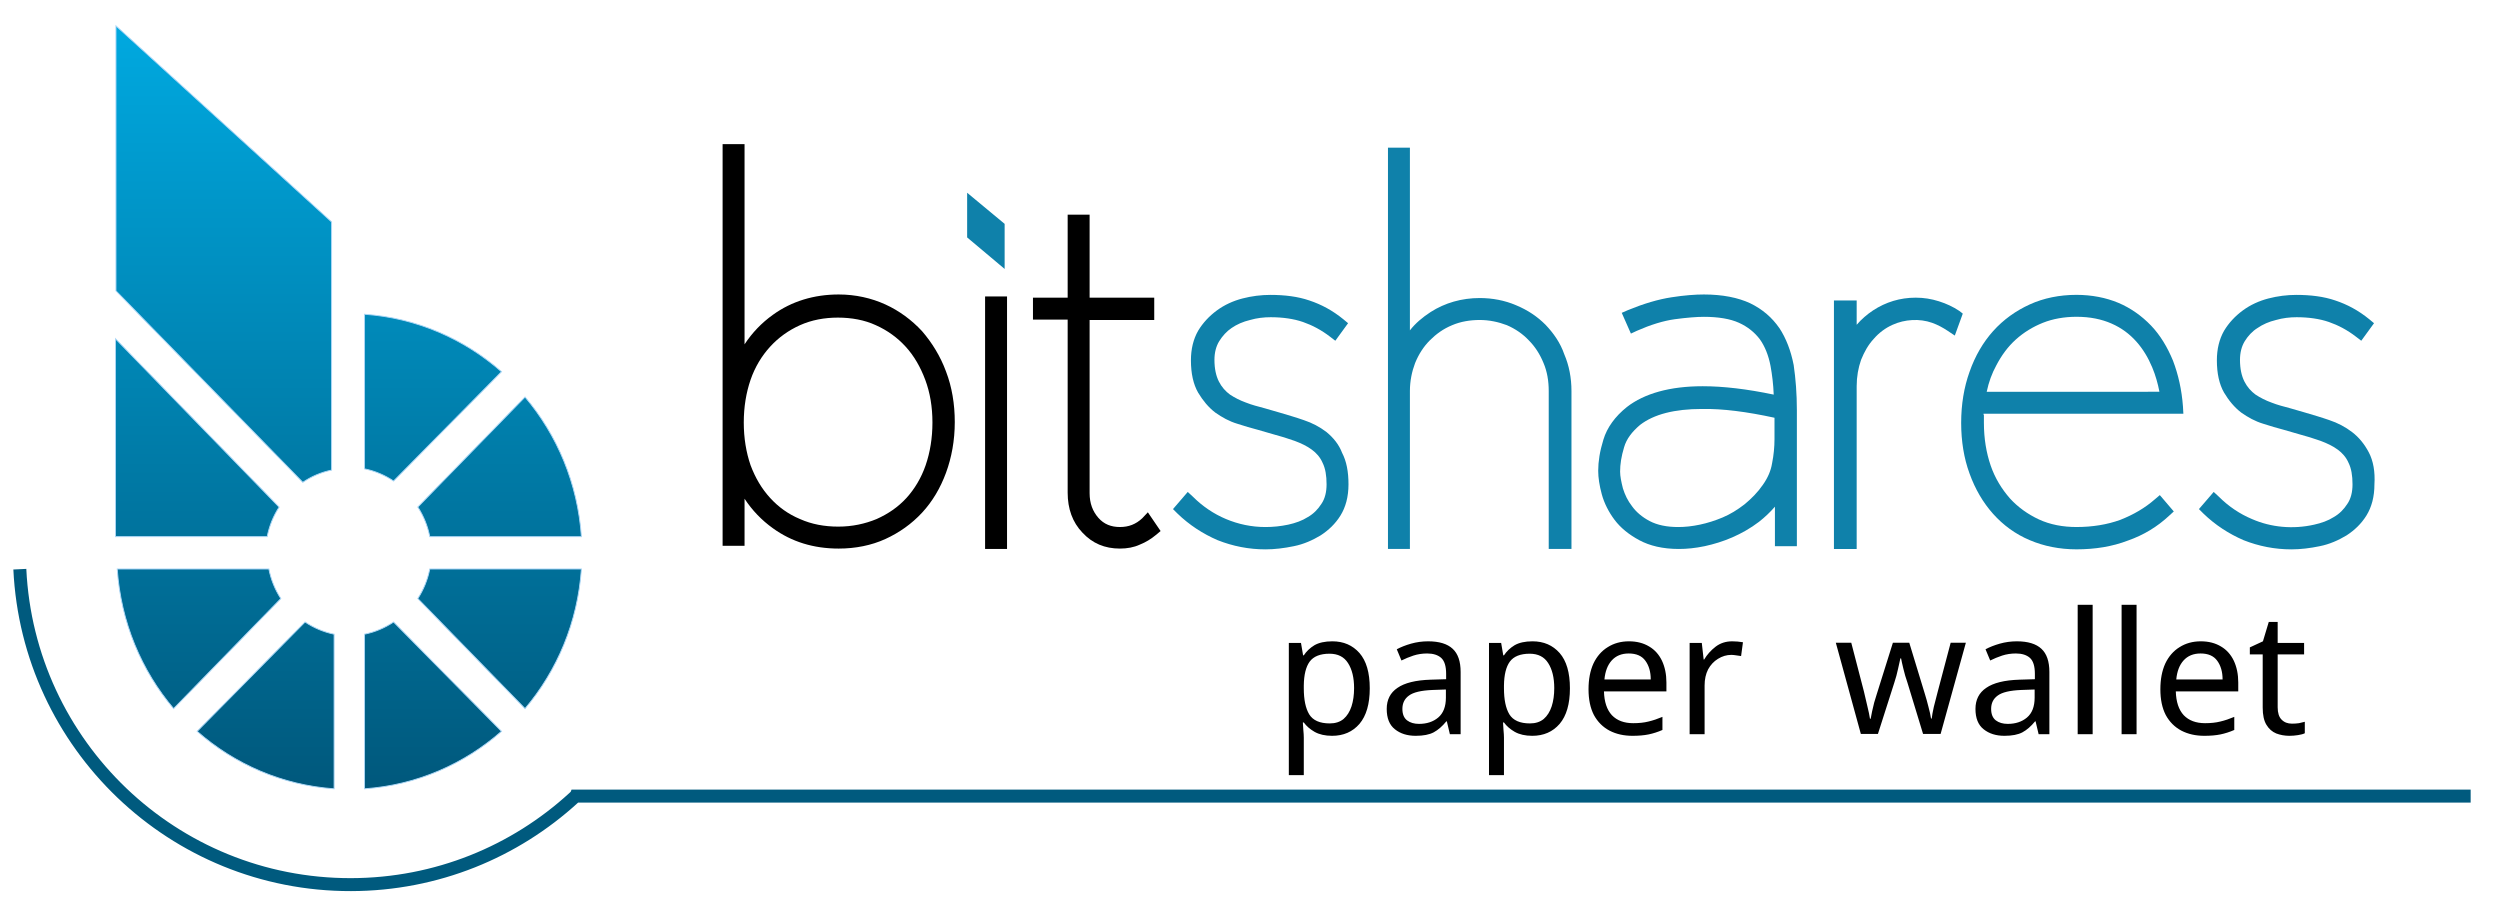
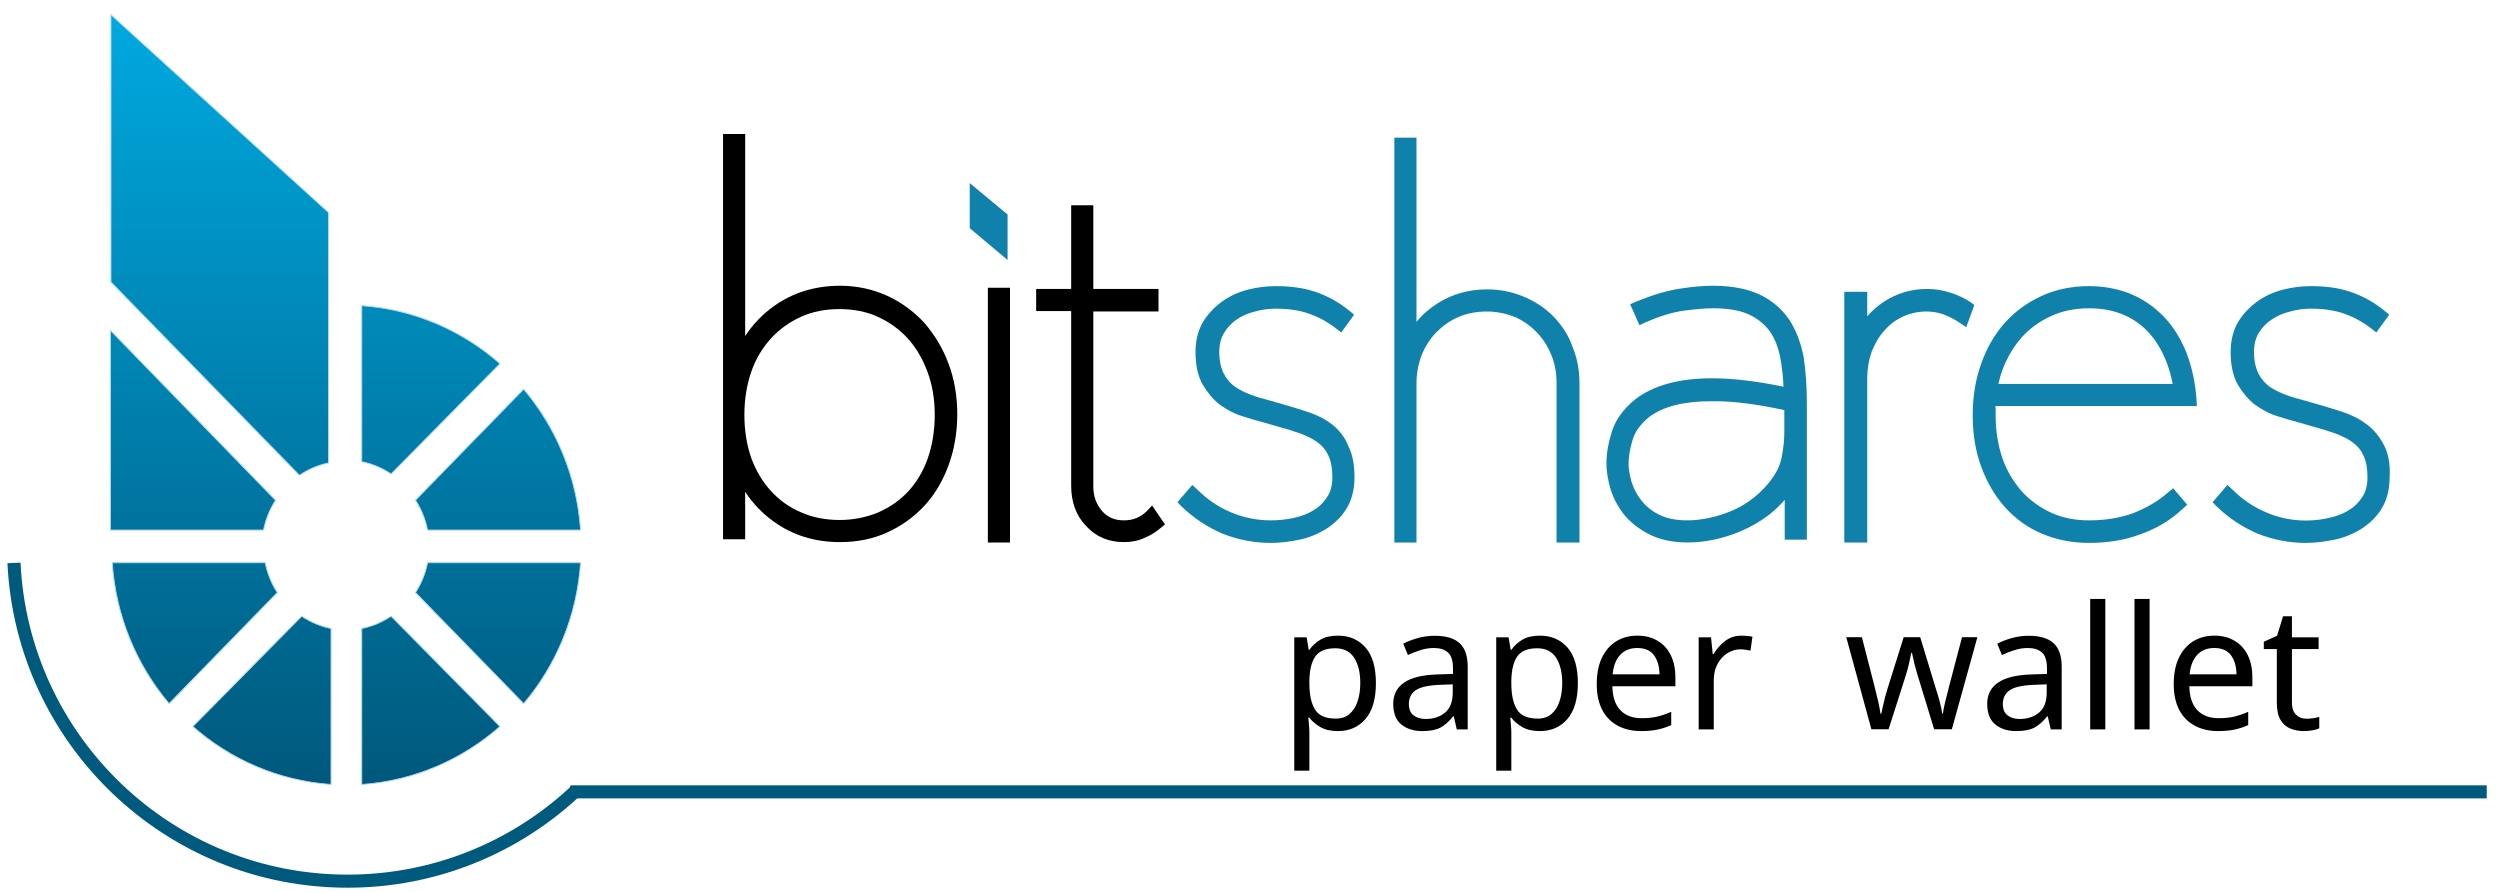
- <svg xmlns="http://www.w3.org/2000/svg" xmlns:xlink="http://www.w3.org/1999/xlink" width="167mm" height="60mm" viewBox="0 0 167 60" version="1.1" id="svg8">
+ <svg xmlns="http://www.w3.org/2000/svg" xmlns:xlink="http://www.w3.org/1999/xlink" width="300mm" height="107mm" viewBox="0 0 300 107" version="1.1" id="svg8">
  <defs id="defs2">
    <linearGradient gradientUnits="userSpaceOnUse" gradientTransform="matrix(0.04864707,0,0,0.07965578,-18.20824,239.5452)" x1="699.645" y1="83.421" x2="699.645" y2="720.018" id="linearGradient-1">
      <stop stop-color="#00A9E0" offset="0%" id="stop4595" />
      <stop stop-color="#00587C" offset="100%" id="stop4597" />
    </linearGradient>
-     <linearGradient gradientUnits="userSpaceOnUse" gradientTransform="matrix(0.04899176,0,0,0.08022018,-10.99872,231.9645)" x1="699.645" y1="83.421" x2="699.645" y2="720.018" id="linearGradient-1-7" xlink:href="#linearGradient-1">
+     <linearGradient gradientUnits="userSpaceOnUse" gradientTransform="matrix(0.08879698,0,0,0.1453981,-20.66089,179.5097)" x1="699.645" y1="83.421" x2="699.645" y2="720.018" id="linearGradient-1-7" xlink:href="#linearGradient-1">
      <stop stop-color="#00A9E0" offset="0%" id="stop4595-5" />
      <stop stop-color="#00587C" offset="100%" id="stop4597-3" />
    </linearGradient>
  </defs>
-   <g id="layer1" transform="translate(0,-237)">
-     <g style="fill:none;fill-rule:evenodd;stroke:none;stroke-width:1" id="g4916" transform="matrix(0.06269073,0,0,0.06269073,20.14761,53.38044)" />
-     <text xml:space="preserve" style="font-style:normal;font-weight:normal;font-size:10.658px;line-height:1.25;font-family:sans-serif;letter-spacing:0px;word-spacing:0px;fill:#000000;fill-opacity:1;stroke:none;stroke-width:0.266" x="121.369" y="64.737" id="text1070">
-       <tspan id="tspan1068" x="121.369" y="74.167" style="stroke-width:0.266" />
+   <g id="layer1" transform="translate(0,-190)">
+     <g style="fill:none;fill-rule:evenodd;stroke:none;stroke-width:1" id="g4916" transform="matrix(0.1136262,0,0,0.1136262,35.79146,-144.1718)" />
+     <text xml:space="preserve" style="font-style:normal;font-weight:normal;font-size:19.318px;line-height:1.25;font-family:sans-serif;letter-spacing:0px;word-spacing:0px;fill:#000000;fill-opacity:1;stroke:none;stroke-width:0.483" x="219.254" y="-123.588" id="text1070">
+       <tspan id="tspan1068" x="219.254" y="-106.496" style="stroke-width:0.483" />
    </text>
-     <path id="Fill-1" d="m 7.831,275.007 c 0.242,3.558 1.62,6.794 3.766,9.329 l 7.163,-7.351 c -0.381,-0.591 -0.658,-1.26 -0.8,-1.978 z m 12.547,3.542 -7.21,7.304 c 2.486,2.188 5.661,3.593 9.15,3.839 v -10.328 c -0.705,-0.145 -1.36,-0.427 -1.94,-0.815 z m 5.913,0 c -0.58,0.389 -1.235,0.67 -1.94,0.815 v 10.328 c 3.489,-0.246 6.664,-1.652 9.15,-3.839 z m 2.418,-3.542 c -0.142,0.719 -0.418,1.387 -0.8,1.978 l 7.163,7.351 c 2.146,-2.535 3.523,-5.771 3.766,-9.329 z m 0,-2.159 h 10.129 c -0.242,-3.558 -1.62,-6.794 -3.766,-9.329 l -7.163,7.351 c 0.381,0.591 0.658,1.259 0.8,1.978 z m -2.418,-3.714 7.21,-7.304 c -2.486,-2.187 -5.661,-3.593 -9.15,-3.839 v 10.327 c 0.705,0.145 1.36,0.427 1.94,0.816 z M 7.746,256.429 20.227,269.219 c 0.574,-0.389 1.223,-0.671 1.922,-0.816 V 251.824 L 7.746,238.727 Z m 10.899,14.445 c -0.38,0.589 -0.655,1.256 -0.797,1.973 H 7.715 V 259.631 Z" style="font-style:normal;font-weight:normal;font-size:medium;line-height:1.25;font-family:sans-serif;letter-spacing:0px;word-spacing:0px;fill:url(#linearGradient-1-7);fill-opacity:1;fill-rule:evenodd;stroke:#acd7f7;stroke-width:0.063;stroke-miterlimit:4;stroke-dasharray:none" />
-     <g style="font-style:normal;font-weight:normal;font-size:medium;line-height:1.25;font-family:sans-serif;letter-spacing:0px;word-spacing:0px;fill:none;fill-opacity:1;fill-rule:evenodd;stroke:none;stroke-width:1" transform="matrix(0.06269073,0,0,0.06269073,30.93558,17.9078)" id="g4936" />
-     <line style="font-style:normal;font-weight:normal;font-size:medium;line-height:1.25;font-family:sans-serif;letter-spacing:0px;word-spacing:0px;fill:#009fe3;fill-opacity:1;stroke:none;stroke-width:0.324" x1="66.79" y1="254.698" x2="66.79" y2="254.698" id="line5192" />
-     <polygon style="font-style:normal;font-weight:normal;font-size:medium;line-height:1.25;font-family:sans-serif;letter-spacing:0px;word-spacing:0px;fill:#0079a5;fill-opacity:0.941;stroke:none;stroke-width:0.322" points="361.2,273.5 361.2,284.8 351.8,276.9 351.8,265.7 " id="polygon5194" transform="matrix(0.266458,0,0,0.266458,-29.13485,179.0777)" />
-     <path style="font-style:normal;font-weight:normal;font-size:medium;line-height:1.25;font-family:sans-serif;letter-spacing:0px;word-spacing:0px;fill:#000000;fill-opacity:1;stroke:none;stroke-width:0.324;stroke-opacity:1" d="m 61.594,259.122 c -0.693,-0.746 -1.519,-1.359 -2.451,-1.785 -0.933,-0.426 -1.998,-0.666 -3.118,-0.666 -1.652,0 -3.144,0.453 -4.397,1.359 -0.746,0.533 -1.386,1.199 -1.892,1.972 v -13.376 h -1.466 v 26.832 h 1.466 v -3.144 c 0.506,0.773 1.146,1.439 1.892,1.972 1.252,0.906 2.718,1.359 4.397,1.359 1.119,0 2.185,-0.213 3.118,-0.639 0.933,-0.426 1.759,-1.013 2.451,-1.759 0.693,-0.746 1.226,-1.652 1.599,-2.665 0.373,-1.013 0.586,-2.158 0.586,-3.384 0,-1.199 -0.187,-2.345 -0.586,-3.384 -0.373,-1.013 -0.933,-1.919 -1.599,-2.691 z m 0.693,6.102 c 0,1.039 -0.16,1.998 -0.453,2.851 -0.293,0.853 -0.746,1.599 -1.279,2.185 -0.56,0.613 -1.226,1.066 -1.998,1.412 -0.773,0.32 -1.625,0.506 -2.558,0.506 -0.933,0 -1.785,-0.16 -2.558,-0.506 -0.773,-0.32 -1.439,-0.799 -1.998,-1.412 -0.56,-0.613 -0.986,-1.332 -1.306,-2.185 -0.293,-0.853 -0.453,-1.812 -0.453,-2.851 0,-1.039 0.16,-1.998 0.453,-2.851 0.293,-0.853 0.746,-1.599 1.306,-2.212 0.56,-0.613 1.226,-1.092 1.998,-1.439 0.773,-0.346 1.625,-0.506 2.531,-0.506 0.906,0 1.785,0.16 2.531,0.506 0.773,0.346 1.439,0.826 1.998,1.439 0.56,0.613 0.986,1.359 1.306,2.212 0.32,0.853 0.48,1.812 0.48,2.851 z" id="path5196" />
-     <rect style="font-style:normal;font-weight:normal;font-size:medium;line-height:1.25;font-family:sans-serif;letter-spacing:0px;word-spacing:0px;fill:#000000;fill-opacity:1;stroke:none;stroke-width:0.324;stroke-opacity:1" x="65.804" y="256.803" width="1.466" height="16.867" id="rect5198" />
-     <path style="font-style:normal;font-weight:normal;font-size:medium;line-height:1.25;font-family:sans-serif;letter-spacing:0px;word-spacing:0px;fill:#000000;fill-opacity:1;stroke:none;stroke-width:0.324;stroke-opacity:1" d="m 76.303,271.619 c -0.426,0.4 -0.906,0.586 -1.492,0.586 -0.586,0 -1.066,-0.187 -1.439,-0.613 -0.373,-0.426 -0.586,-0.959 -0.586,-1.652 v -11.564 h 4.317 v -1.492 h -4.317 v -5.542 h -1.466 v 5.542 H 69.002 v 1.466 h 2.318 v 11.564 c 0,1.066 0.32,1.972 0.986,2.665 0.666,0.719 1.492,1.066 2.505,1.066 0.48,0 0.933,-0.08 1.332,-0.266 0.4,-0.16 0.746,-0.373 1.066,-0.639 l 0.32,-0.266 -0.853,-1.252 z" id="path5200" />
-     <path style="font-style:normal;font-weight:normal;font-size:medium;line-height:1.25;font-family:sans-serif;letter-spacing:0px;word-spacing:0px;fill:#0079a5;fill-opacity:0.941;stroke:none;stroke-width:0.324" d="m 88.613,265.863 c -0.453,-0.346 -0.959,-0.613 -1.519,-0.799 -0.533,-0.187 -1.092,-0.346 -1.625,-0.506 l -1.013,-0.293 c -0.4,-0.107 -0.826,-0.213 -1.226,-0.373 -0.373,-0.133 -0.746,-0.32 -1.066,-0.533 -0.293,-0.213 -0.56,-0.506 -0.746,-0.879 -0.187,-0.373 -0.293,-0.853 -0.293,-1.439 0,-0.48 0.107,-0.906 0.32,-1.252 0.213,-0.346 0.506,-0.666 0.826,-0.879 0.346,-0.24 0.773,-0.426 1.226,-0.533 0.453,-0.133 0.933,-0.187 1.386,-0.187 0.799,0 1.545,0.107 2.158,0.32 0.613,0.213 1.226,0.533 1.812,0.986 l 0.346,0.266 0.853,-1.172 -0.32,-0.266 c -0.719,-0.586 -1.466,-0.986 -2.265,-1.252 -0.773,-0.266 -1.652,-0.373 -2.611,-0.373 -0.613,0 -1.252,0.08 -1.865,0.24 -0.613,0.16 -1.199,0.426 -1.705,0.799 -0.506,0.373 -0.933,0.826 -1.252,1.359 -0.32,0.56 -0.48,1.226 -0.48,1.972 0,0.879 0.16,1.599 0.48,2.158 0.32,0.533 0.693,0.986 1.146,1.332 0.453,0.32 0.933,0.586 1.466,0.746 0.48,0.16 0.959,0.293 1.359,0.4 l 1.013,0.293 c 0.506,0.133 1.013,0.293 1.466,0.453 0.426,0.16 0.826,0.346 1.146,0.586 0.293,0.213 0.56,0.506 0.719,0.879 0.187,0.373 0.266,0.853 0.266,1.439 0,0.506 -0.107,0.959 -0.346,1.306 -0.24,0.373 -0.533,0.666 -0.906,0.879 -0.373,0.24 -0.826,0.4 -1.306,0.506 -0.506,0.107 -1.013,0.16 -1.519,0.16 -0.933,0 -1.812,-0.187 -2.638,-0.533 -0.826,-0.346 -1.572,-0.853 -2.212,-1.492 l -0.346,-0.32 -0.986,1.146 0.293,0.293 c 0.799,0.773 1.705,1.359 2.691,1.785 1.013,0.4 2.078,0.613 3.197,0.613 0.613,0 1.252,-0.08 1.892,-0.213 0.666,-0.133 1.252,-0.4 1.785,-0.719 0.533,-0.346 0.986,-0.773 1.332,-1.332 0.346,-0.56 0.533,-1.252 0.533,-2.078 0,-0.853 -0.133,-1.545 -0.426,-2.105 -0.213,-0.56 -0.586,-1.013 -1.039,-1.386 z" id="path5202" />
-     <path style="font-style:normal;font-weight:normal;font-size:medium;line-height:1.25;font-family:sans-serif;letter-spacing:0px;word-spacing:0px;fill:#0079a5;fill-opacity:0.941;stroke:none;stroke-width:0.324" d="m 103.242,258.695 c -0.56,-0.56 -1.199,-0.986 -1.972,-1.306 -0.746,-0.32 -1.572,-0.48 -2.425,-0.48 -1.199,0 -2.318,0.32 -3.277,0.933 -0.533,0.346 -1.013,0.746 -1.386,1.226 v -12.204 h -1.466 v 26.806 h 1.466 v -10.552 c 0,-0.666 0.133,-1.306 0.346,-1.865 0.24,-0.586 0.56,-1.092 0.986,-1.519 0.426,-0.426 0.906,-0.773 1.492,-1.013 0.56,-0.24 1.199,-0.346 1.839,-0.346 0.639,0 1.252,0.133 1.812,0.346 0.56,0.24 1.066,0.586 1.466,1.013 0.426,0.426 0.746,0.933 0.986,1.519 0.24,0.56 0.346,1.199 0.346,1.865 v 10.552 h 1.519 v -10.552 c 0,-0.879 -0.16,-1.705 -0.48,-2.451 -0.266,-0.773 -0.719,-1.412 -1.252,-1.972 z" id="path5204" />
-     <path style="font-style:normal;font-weight:normal;font-size:medium;line-height:1.25;font-family:sans-serif;letter-spacing:0px;word-spacing:0px;fill:#0079a5;fill-opacity:0.941;stroke:none;stroke-width:0.324" d="m 118.856,258.909 c -0.48,-0.693 -1.119,-1.252 -1.945,-1.652 -0.799,-0.373 -1.839,-0.586 -3.091,-0.586 -0.56,0 -1.306,0.053 -2.158,0.187 -0.879,0.133 -1.865,0.426 -2.904,0.853 l -0.426,0.187 0.613,1.386 0.4,-0.187 c 0.906,-0.4 1.759,-0.666 2.531,-0.773 0.799,-0.107 1.466,-0.16 1.945,-0.16 0.959,0 1.759,0.133 2.345,0.4 0.586,0.266 1.039,0.639 1.386,1.092 0.346,0.48 0.586,1.092 0.719,1.785 0.107,0.586 0.187,1.226 0.213,1.919 -1.785,-0.373 -3.357,-0.56 -4.743,-0.56 -2.185,0 -3.89,0.48 -5.063,1.386 -0.799,0.639 -1.332,1.386 -1.572,2.185 -0.24,0.773 -0.346,1.466 -0.346,2.078 0,0.453 0.08,0.986 0.24,1.572 0.16,0.586 0.453,1.172 0.853,1.705 0.4,0.533 0.959,0.986 1.652,1.359 0.693,0.373 1.572,0.586 2.638,0.586 0.533,0 1.092,-0.053 1.732,-0.187 0.613,-0.133 1.226,-0.32 1.839,-0.586 0.613,-0.266 1.226,-0.613 1.785,-1.039 0.373,-0.293 0.746,-0.639 1.066,-1.013 v 2.638 h 1.466 v -9.086 c 0,-1.092 -0.08,-2.105 -0.213,-3.011 -0.187,-0.959 -0.506,-1.785 -0.959,-2.478 z m -0.32,5.995 v 1.439 c 0,0.506 -0.053,1.066 -0.16,1.599 -0.08,0.506 -0.293,0.986 -0.613,1.439 -0.346,0.506 -0.773,0.933 -1.226,1.306 -0.48,0.373 -0.959,0.666 -1.466,0.879 -0.506,0.213 -1.013,0.373 -1.519,0.48 -0.506,0.107 -0.986,0.16 -1.439,0.16 -0.773,0 -1.412,-0.133 -1.918,-0.4 -0.506,-0.266 -0.906,-0.613 -1.172,-0.986 -0.293,-0.373 -0.48,-0.773 -0.613,-1.199 -0.107,-0.426 -0.187,-0.799 -0.187,-1.119 0,-0.48 0.08,-1.013 0.266,-1.625 0.16,-0.56 0.533,-1.039 1.066,-1.492 0.933,-0.719 2.318,-1.066 4.13,-1.066 1.386,-0.027 3.011,0.187 4.85,0.586 z" id="path5206" />
-     <path style="font-style:normal;font-weight:normal;font-size:medium;line-height:1.25;font-family:sans-serif;letter-spacing:0px;word-spacing:0px;fill:#0079a5;fill-opacity:0.941;stroke:none;stroke-width:0.324" d="m 130.873,257.763 c -0.4,-0.266 -0.853,-0.48 -1.359,-0.639 -0.506,-0.16 -1.013,-0.24 -1.545,-0.24 -1.039,0 -1.998,0.293 -2.851,0.853 -0.4,0.266 -0.773,0.586 -1.092,0.959 v -1.625 h -1.519 v 16.6 h 1.519 v -10.871 c 0,-0.639 0.107,-1.226 0.293,-1.759 0.213,-0.533 0.48,-1.013 0.853,-1.412 0.346,-0.4 0.773,-0.719 1.252,-0.933 0.826,-0.373 1.812,-0.426 2.638,-0.133 0.373,0.133 0.719,0.32 1.039,0.533 l 0.48,0.32 0.533,-1.466 z" id="path5208" />
-     <path style="font-style:normal;font-weight:normal;font-size:medium;line-height:1.25;font-family:sans-serif;letter-spacing:0px;word-spacing:0px;fill:#0079a5;fill-opacity:0.941;stroke:none;stroke-width:0.324" d="m 132.499,264.637 h 13.35 l -0.027,-0.48 c -0.08,-1.119 -0.32,-2.158 -0.666,-3.064 -0.373,-0.906 -0.853,-1.705 -1.466,-2.345 -0.613,-0.639 -1.359,-1.172 -2.185,-1.519 -0.826,-0.346 -1.785,-0.533 -2.798,-0.533 -1.119,0 -2.185,0.213 -3.118,0.639 -0.933,0.426 -1.759,1.013 -2.451,1.785 -0.666,0.746 -1.199,1.652 -1.572,2.718 -0.373,1.039 -0.56,2.185 -0.56,3.411 0,1.226 0.187,2.371 0.56,3.384 0.373,1.039 0.906,1.945 1.572,2.691 0.666,0.746 1.492,1.359 2.451,1.759 0.933,0.4 1.998,0.613 3.118,0.613 1.252,0 2.398,-0.187 3.437,-0.586 1.066,-0.373 1.972,-0.933 2.745,-1.652 l 0.32,-0.293 -0.933,-1.092 -0.346,0.293 c -0.639,0.56 -1.412,1.013 -2.292,1.359 -0.879,0.32 -1.865,0.48 -2.931,0.48 -0.906,0 -1.759,-0.16 -2.505,-0.506 -0.746,-0.346 -1.412,-0.826 -1.945,-1.412 -0.533,-0.613 -0.986,-1.332 -1.279,-2.185 -0.293,-0.853 -0.453,-1.812 -0.453,-2.851 V 264.744 c -0.027,-0.053 -0.027,-0.08 -0.027,-0.107 z m 0.213,-1.466 c 0.133,-0.639 0.346,-1.226 0.639,-1.759 0.346,-0.666 0.773,-1.252 1.306,-1.732 0.533,-0.48 1.146,-0.853 1.812,-1.119 0.666,-0.266 1.439,-0.4 2.238,-0.4 0.906,0 1.679,0.16 2.345,0.453 0.666,0.293 1.199,0.693 1.652,1.199 0.453,0.506 0.799,1.092 1.066,1.732 0.213,0.506 0.373,1.066 0.48,1.625 z" id="path5210" />
-     <path style="font-style:normal;font-weight:normal;font-size:medium;line-height:1.25;font-family:sans-serif;letter-spacing:0px;word-spacing:0px;fill:#0079a5;fill-opacity:0.941;stroke:none;stroke-width:0.324" d="m 158.238,267.222 c -0.293,-0.56 -0.666,-1.013 -1.119,-1.359 -0.453,-0.346 -0.959,-0.613 -1.519,-0.799 -0.533,-0.187 -1.092,-0.346 -1.625,-0.506 l -1.013,-0.293 c -0.4,-0.107 -0.826,-0.213 -1.226,-0.373 -0.373,-0.133 -0.746,-0.32 -1.066,-0.533 -0.293,-0.213 -0.56,-0.506 -0.746,-0.879 -0.187,-0.373 -0.293,-0.853 -0.293,-1.439 0,-0.48 0.107,-0.906 0.32,-1.252 0.213,-0.346 0.506,-0.666 0.853,-0.879 0.346,-0.24 0.773,-0.426 1.226,-0.533 0.453,-0.133 0.933,-0.187 1.386,-0.187 0.799,0 1.545,0.107 2.158,0.32 0.613,0.213 1.226,0.533 1.812,0.986 l 0.346,0.266 0.853,-1.172 -0.32,-0.266 c -0.719,-0.586 -1.466,-0.986 -2.265,-1.252 -0.773,-0.266 -1.652,-0.373 -2.611,-0.373 -0.613,0 -1.252,0.08 -1.865,0.24 -0.613,0.16 -1.199,0.426 -1.705,0.799 -0.506,0.373 -0.933,0.826 -1.252,1.359 -0.32,0.56 -0.48,1.226 -0.48,1.972 0,0.879 0.16,1.599 0.48,2.158 0.32,0.533 0.693,0.986 1.146,1.332 0.453,0.32 0.933,0.586 1.466,0.746 0.48,0.16 0.959,0.293 1.359,0.4 l 1.013,0.293 c 0.506,0.133 1.013,0.293 1.466,0.453 0.426,0.16 0.826,0.346 1.146,0.586 0.293,0.213 0.56,0.506 0.719,0.879 0.187,0.373 0.266,0.853 0.266,1.439 0,0.506 -0.107,0.959 -0.346,1.306 -0.24,0.373 -0.533,0.666 -0.906,0.879 -0.373,0.24 -0.826,0.4 -1.306,0.506 -1.412,0.32 -2.878,0.187 -4.157,-0.373 -0.826,-0.346 -1.572,-0.853 -2.212,-1.492 l -0.346,-0.32 -0.986,1.146 0.293,0.293 c 0.799,0.773 1.705,1.359 2.691,1.785 1.013,0.4 2.078,0.613 3.197,0.613 0.613,0 1.252,-0.08 1.892,-0.213 0.666,-0.133 1.252,-0.4 1.785,-0.719 0.533,-0.346 0.986,-0.773 1.332,-1.332 0.346,-0.56 0.533,-1.252 0.533,-2.078 0.053,-0.853 -0.08,-1.572 -0.373,-2.132 z" id="path5212" />
-     <text xml:space="preserve" style="font-style:normal;font-weight:normal;font-size:3.197px;line-height:125%;font-family:Sans;text-align:center;letter-spacing:0px;word-spacing:0px;text-anchor:middle;fill:#000000;fill-opacity:1;stroke:none;stroke-width:0.266px;stroke-linecap:butt;stroke-linejoin:miter;stroke-opacity:1" x="121.743" y="286.044" id="text1076">
-       <tspan x="121.743" y="286.044" style="font-size:11.369px;stroke-width:0.266px" id="tspan1191">paper  wallet</tspan>
+     <path id="Fill-1" d="m 13.467,257.523 c 0.439,6.449 2.936,12.315 6.825,16.909 l 12.984,-13.323 c -0.691,-1.071 -1.192,-2.283 -1.449,-3.586 z m 22.742,6.419 -13.068,13.238 c 4.506,3.965 10.26,6.511 16.584,6.958 V 265.42 c -1.278,-0.263 -2.466,-0.773 -3.516,-1.478 z m 10.718,0 c -1.05,0.704 -2.239,1.215 -3.516,1.478 v 18.719 c 6.324,-0.447 12.078,-2.994 16.584,-6.958 z m 4.382,-6.419 c -0.257,1.302 -0.758,2.515 -1.449,3.585 l 12.984,13.324 c 3.889,-4.594 6.386,-10.46 6.825,-16.909 z m 0,-3.914 h 18.359 c -0.439,-6.448 -2.936,-12.314 -6.825,-16.909 l -12.984,13.323 c 0.691,1.071 1.192,2.282 1.449,3.585 z M 46.927,246.877 59.995,233.639 c -4.506,-3.965 -10.26,-6.512 -16.584,-6.959 v 18.718 c 1.278,0.263 2.466,0.774 3.516,1.478 z m -33.613,-23.025 22.622,23.181 c 1.04,-0.705 2.217,-1.216 3.483,-1.479 V 215.505 L 13.313,191.767 Z m 19.754,26.181 c -0.688,1.068 -1.188,2.277 -1.444,3.576 H 13.258 v -23.954 z" style="font-style:normal;font-weight:normal;font-size:medium;line-height:1.25;font-family:sans-serif;letter-spacing:0px;word-spacing:0px;fill:url(#linearGradient-1-7);fill-opacity:1;fill-rule:evenodd;stroke:#acd7f7;stroke-width:0.114;stroke-miterlimit:4;stroke-dasharray:none" />
+     <g style="font-style:normal;font-weight:normal;font-size:medium;line-height:1.25;font-family:sans-serif;letter-spacing:0px;word-spacing:0px;fill:none;fill-opacity:1;fill-rule:evenodd;stroke:none;stroke-width:1" transform="matrix(0.1136262,0,0,0.1136262,55.34452,-208.4655)" id="g4936" />
+     <line style="font-style:normal;font-weight:normal;font-size:medium;line-height:1.25;font-family:sans-serif;letter-spacing:0px;word-spacing:0px;fill:#009fe3;fill-opacity:1;stroke:none;stroke-width:0.588" x1="120.33" y1="220.714" x2="120.33" y2="220.714" id="line5192" />
+     <polygon style="font-style:normal;font-weight:normal;font-size:medium;line-height:1.25;font-family:sans-serif;letter-spacing:0px;word-spacing:0px;fill:#0079a5;fill-opacity:0.941;stroke:none;stroke-width:0.322" points="351.8,265.7 361.2,273.5 361.2,284.8 351.8,276.9 " id="polygon5194" transform="matrix(0.482952,0,0,0.482952,-53.53242,83.65306)" />
+     <path style="font-style:normal;font-weight:normal;font-size:medium;line-height:1.25;font-family:sans-serif;letter-spacing:0px;word-spacing:0px;fill:#000000;fill-opacity:1;stroke:none;stroke-width:0.588;stroke-opacity:1" d="m 110.913,228.732 c -1.256,-1.352 -2.753,-2.463 -4.443,-3.236 -1.69,-0.773 -3.622,-1.207 -5.651,-1.207 -2.994,0 -5.699,0.821 -7.969,2.463 -1.352,0.966 -2.511,2.173 -3.429,3.574 v -24.244 H 86.765 v 48.633 h 2.656 v -5.699 c 0.918,1.401 2.077,2.608 3.429,3.574 2.27,1.642 4.926,2.463 7.969,2.463 2.028,0 3.96,-0.386 5.651,-1.159 1.69,-0.773 3.187,-1.835 4.443,-3.188 1.256,-1.352 2.222,-2.994 2.898,-4.83 0.676,-1.835 1.062,-3.912 1.062,-6.133 0,-2.173 -0.338,-4.25 -1.062,-6.133 -0.676,-1.835 -1.69,-3.477 -2.898,-4.878 z m 1.256,11.06 c 0,1.884 -0.29,3.622 -0.821,5.168 -0.531,1.545 -1.352,2.898 -2.318,3.96 -1.014,1.111 -2.222,1.932 -3.622,2.56 -1.401,0.58 -2.946,0.918 -4.636,0.918 -1.69,0 -3.236,-0.29 -4.636,-0.918 -1.401,-0.58 -2.608,-1.449 -3.622,-2.56 -1.014,-1.111 -1.787,-2.415 -2.366,-3.96 -0.531,-1.545 -0.821,-3.284 -0.821,-5.168 0,-1.884 0.29,-3.622 0.821,-5.168 0.531,-1.545 1.352,-2.898 2.366,-4.008 1.014,-1.111 2.222,-1.98 3.622,-2.608 1.401,-0.628 2.946,-0.918 4.588,-0.918 1.642,0 3.236,0.29 4.588,0.918 1.401,0.628 2.608,1.497 3.622,2.608 1.014,1.111 1.787,2.463 2.366,4.008 0.58,1.545 0.869,3.284 0.869,5.168 z" id="path5196" />
+     <rect style="font-style:normal;font-weight:normal;font-size:medium;line-height:1.25;font-family:sans-serif;letter-spacing:0px;word-spacing:0px;fill:#000000;fill-opacity:1;stroke:none;stroke-width:0.588;stroke-opacity:1" x="118.543" y="224.53" width="2.656" height="30.571" id="rect5198" />
+     <path style="font-style:normal;font-weight:normal;font-size:medium;line-height:1.25;font-family:sans-serif;letter-spacing:0px;word-spacing:0px;fill:#000000;fill-opacity:1;stroke:none;stroke-width:0.588;stroke-opacity:1" d="m 137.572,251.382 c -0.773,0.724 -1.642,1.062 -2.705,1.062 -1.062,0 -1.932,-0.338 -2.608,-1.111 -0.676,-0.773 -1.062,-1.739 -1.062,-2.994 v -20.96 h 7.824 v -2.705 h -7.824 v -10.045 h -2.656 v 10.045 h -4.202 v 2.656 h 4.202 v 20.96 c 0,1.932 0.58,3.574 1.787,4.83 1.207,1.304 2.705,1.932 4.54,1.932 0.869,0 1.69,-0.145 2.415,-0.483 0.724,-0.29 1.352,-0.676 1.932,-1.159 l 0.58,-0.483 -1.545,-2.27 z" id="path5200" />
+     <path style="font-style:normal;font-weight:normal;font-size:medium;line-height:1.25;font-family:sans-serif;letter-spacing:0px;word-spacing:0px;fill:#0079a5;fill-opacity:0.941;stroke:none;stroke-width:0.588" d="m 159.884,240.951 c -0.821,-0.628 -1.739,-1.111 -2.753,-1.449 -0.966,-0.338 -1.98,-0.628 -2.946,-0.918 l -1.835,-0.531 c -0.724,-0.193 -1.497,-0.386 -2.222,-0.676 -0.676,-0.241 -1.352,-0.58 -1.932,-0.966 -0.531,-0.386 -1.014,-0.918 -1.352,-1.594 -0.338,-0.676 -0.531,-1.545 -0.531,-2.608 0,-0.869 0.193,-1.642 0.58,-2.27 0.386,-0.628 0.918,-1.207 1.497,-1.594 0.628,-0.435 1.401,-0.773 2.222,-0.966 0.821,-0.241 1.69,-0.338 2.511,-0.338 1.449,0 2.801,0.193 3.912,0.58 1.111,0.386 2.222,0.966 3.284,1.787 l 0.628,0.483 1.545,-2.125 -0.58,-0.483 c -1.304,-1.062 -2.656,-1.787 -4.105,-2.27 -1.401,-0.483 -2.994,-0.676 -4.733,-0.676 -1.111,0 -2.27,0.145 -3.381,0.435 -1.111,0.29 -2.173,0.773 -3.091,1.449 -0.918,0.676 -1.69,1.497 -2.27,2.463 -0.58,1.014 -0.869,2.222 -0.869,3.574 0,1.594 0.29,2.898 0.869,3.912 0.58,0.966 1.256,1.787 2.077,2.415 0.821,0.58 1.69,1.062 2.656,1.352 0.869,0.29 1.739,0.531 2.463,0.724 l 1.835,0.531 c 0.918,0.241 1.835,0.531 2.656,0.821 0.773,0.29 1.497,0.628 2.077,1.062 0.531,0.386 1.014,0.918 1.304,1.594 0.338,0.676 0.483,1.545 0.483,2.608 0,0.918 -0.193,1.739 -0.628,2.366 -0.435,0.676 -0.966,1.207 -1.642,1.594 -0.676,0.435 -1.497,0.724 -2.366,0.918 -0.918,0.193 -1.835,0.29 -2.753,0.29 -1.69,0 -3.284,-0.338 -4.781,-0.966 -1.497,-0.628 -2.849,-1.545 -4.008,-2.705 l -0.628,-0.58 -1.787,2.077 0.531,0.531 c 1.449,1.401 3.091,2.463 4.878,3.236 1.835,0.724 3.767,1.111 5.795,1.111 1.111,0 2.27,-0.145 3.429,-0.386 1.207,-0.241 2.27,-0.724 3.236,-1.304 0.966,-0.628 1.787,-1.401 2.415,-2.415 0.628,-1.014 0.966,-2.27 0.966,-3.767 0,-1.545 -0.241,-2.801 -0.773,-3.815 -0.386,-1.014 -1.062,-1.835 -1.884,-2.511 z" id="path5202" />
+     <path style="font-style:normal;font-weight:normal;font-size:medium;line-height:1.25;font-family:sans-serif;letter-spacing:0px;word-spacing:0px;fill:#0079a5;fill-opacity:0.941;stroke:none;stroke-width:0.588" d="m 186.398,227.959 c -1.014,-1.014 -2.173,-1.787 -3.574,-2.366 -1.352,-0.58 -2.849,-0.869 -4.395,-0.869 -2.173,0 -4.202,0.58 -5.94,1.69 -0.966,0.628 -1.835,1.352 -2.511,2.222 v -22.119 h -2.656 v 48.585 h 2.656 v -19.125 c 0,-1.207 0.241,-2.366 0.628,-3.381 0.435,-1.062 1.014,-1.98 1.787,-2.753 0.773,-0.773 1.642,-1.401 2.705,-1.835 1.014,-0.435 2.173,-0.628 3.332,-0.628 1.159,0 2.27,0.241 3.284,0.628 1.014,0.435 1.932,1.062 2.656,1.835 0.773,0.773 1.352,1.69 1.787,2.753 0.435,1.014 0.628,2.173 0.628,3.381 v 19.125 h 2.753 v -19.125 c 0,-1.594 -0.29,-3.091 -0.869,-4.443 -0.483,-1.401 -1.304,-2.56 -2.27,-3.574 z" id="path5204" />
+     <path style="font-style:normal;font-weight:normal;font-size:medium;line-height:1.25;font-family:sans-serif;letter-spacing:0px;word-spacing:0px;fill:#0079a5;fill-opacity:0.941;stroke:none;stroke-width:0.588" d="m 214.699,228.345 c -0.869,-1.256 -2.028,-2.27 -3.526,-2.994 -1.449,-0.676 -3.332,-1.062 -5.602,-1.062 -1.014,0 -2.366,0.097 -3.912,0.338 -1.594,0.241 -3.381,0.773 -5.264,1.545 l -0.773,0.338 1.111,2.511 0.724,-0.338 c 1.642,-0.724 3.187,-1.207 4.588,-1.401 1.449,-0.193 2.656,-0.29 3.526,-0.29 1.739,0 3.187,0.241 4.25,0.724 1.062,0.483 1.883,1.159 2.511,1.98 0.628,0.869 1.062,1.98 1.304,3.236 0.193,1.062 0.338,2.222 0.386,3.477 -3.236,-0.676 -6.085,-1.014 -8.597,-1.014 -3.96,0 -7.051,0.869 -9.176,2.511 -1.449,1.159 -2.415,2.511 -2.849,3.96 -0.435,1.401 -0.628,2.656 -0.628,3.767 0,0.821 0.145,1.787 0.435,2.849 0.29,1.062 0.821,2.125 1.545,3.091 0.724,0.966 1.739,1.787 2.994,2.463 1.256,0.676 2.849,1.062 4.781,1.062 0.966,0 1.98,-0.097 3.139,-0.338 1.111,-0.241 2.222,-0.58 3.332,-1.062 1.111,-0.483 2.222,-1.111 3.236,-1.883 0.676,-0.531 1.352,-1.159 1.932,-1.835 v 4.781 h 2.656 v -16.469 c 0,-1.98 -0.145,-3.815 -0.386,-5.457 -0.338,-1.739 -0.918,-3.236 -1.739,-4.491 z m -0.58,10.866 v 2.608 c 0,0.918 -0.097,1.932 -0.29,2.898 -0.145,0.918 -0.531,1.787 -1.111,2.608 -0.628,0.918 -1.401,1.69 -2.222,2.366 -0.869,0.676 -1.739,1.207 -2.656,1.594 -0.918,0.386 -1.835,0.676 -2.753,0.869 -0.918,0.193 -1.787,0.29 -2.608,0.29 -1.401,0 -2.56,-0.241 -3.477,-0.724 -0.918,-0.483 -1.642,-1.111 -2.125,-1.787 -0.531,-0.676 -0.869,-1.401 -1.111,-2.173 -0.193,-0.773 -0.338,-1.449 -0.338,-2.028 0,-0.869 0.145,-1.835 0.483,-2.946 0.29,-1.014 0.966,-1.884 1.932,-2.705 1.69,-1.304 4.202,-1.932 7.486,-1.932 2.511,-0.048 5.457,0.338 8.79,1.062 z" id="path5206" />
+     <path style="font-style:normal;font-weight:normal;font-size:medium;line-height:1.25;font-family:sans-serif;letter-spacing:0px;word-spacing:0px;fill:#0079a5;fill-opacity:0.941;stroke:none;stroke-width:0.588" d="m 236.48,226.269 c -0.724,-0.483 -1.545,-0.869 -2.463,-1.159 -0.918,-0.29 -1.835,-0.435 -2.801,-0.435 -1.883,0 -3.622,0.531 -5.168,1.545 -0.724,0.483 -1.401,1.062 -1.98,1.739 v -2.946 h -2.753 v 30.088 h 2.753 v -19.704 c 0,-1.159 0.193,-2.222 0.531,-3.188 0.386,-0.966 0.869,-1.835 1.545,-2.56 0.628,-0.724 1.401,-1.304 2.27,-1.69 1.497,-0.676 3.284,-0.773 4.781,-0.241 0.676,0.241 1.304,0.58 1.884,0.966 l 0.869,0.58 0.966,-2.656 z" id="path5208" />
+     <path style="font-style:normal;font-weight:normal;font-size:medium;line-height:1.25;font-family:sans-serif;letter-spacing:0px;word-spacing:0px;fill:#0079a5;fill-opacity:0.941;stroke:none;stroke-width:0.588" d="m 239.426,238.729 h 24.196 l -0.048,-0.869 c -0.145,-2.028 -0.58,-3.912 -1.207,-5.554 -0.676,-1.642 -1.545,-3.091 -2.656,-4.25 -1.111,-1.159 -2.463,-2.125 -3.96,-2.753 -1.497,-0.628 -3.236,-0.966 -5.071,-0.966 -2.028,0 -3.96,0.386 -5.651,1.159 -1.69,0.773 -3.187,1.835 -4.443,3.236 -1.207,1.352 -2.173,2.994 -2.849,4.926 -0.676,1.884 -1.014,3.96 -1.014,6.182 0,2.222 0.338,4.298 1.014,6.133 0.676,1.883 1.642,3.526 2.849,4.878 1.207,1.352 2.705,2.463 4.443,3.187 1.69,0.724 3.622,1.111 5.651,1.111 2.27,0 4.347,-0.338 6.23,-1.062 1.932,-0.676 3.574,-1.69 4.974,-2.994 l 0.58,-0.531 -1.69,-1.98 -0.628,0.531 c -1.159,1.014 -2.56,1.835 -4.153,2.463 -1.594,0.58 -3.381,0.869 -5.312,0.869 -1.642,0 -3.187,-0.29 -4.54,-0.918 -1.352,-0.628 -2.56,-1.497 -3.526,-2.56 -0.966,-1.111 -1.787,-2.415 -2.318,-3.96 -0.531,-1.545 -0.821,-3.284 -0.821,-5.168 v -0.918 c -0.048,-0.097 -0.048,-0.145 -0.048,-0.193 z m 0.386,-2.656 c 0.241,-1.159 0.628,-2.222 1.159,-3.187 0.628,-1.207 1.401,-2.27 2.366,-3.139 0.966,-0.869 2.077,-1.545 3.284,-2.028 1.207,-0.483 2.608,-0.724 4.057,-0.724 1.642,0 3.043,0.29 4.25,0.821 1.207,0.531 2.173,1.256 2.994,2.173 0.821,0.918 1.449,1.98 1.932,3.139 0.386,0.918 0.676,1.932 0.869,2.946 z" id="path5210" />
+     <path style="font-style:normal;font-weight:normal;font-size:medium;line-height:1.25;font-family:sans-serif;letter-spacing:0px;word-spacing:0px;fill:#0079a5;fill-opacity:0.941;stroke:none;stroke-width:0.588" d="m 286.079,243.414 c -0.531,-1.014 -1.207,-1.835 -2.028,-2.463 -0.821,-0.628 -1.739,-1.111 -2.753,-1.449 -0.966,-0.338 -1.98,-0.628 -2.946,-0.918 l -1.835,-0.531 c -0.724,-0.193 -1.497,-0.386 -2.222,-0.676 -0.676,-0.241 -1.352,-0.58 -1.932,-0.966 -0.531,-0.386 -1.014,-0.918 -1.352,-1.594 -0.338,-0.676 -0.531,-1.545 -0.531,-2.608 0,-0.869 0.193,-1.642 0.58,-2.27 0.386,-0.628 0.918,-1.207 1.545,-1.594 0.628,-0.435 1.401,-0.773 2.222,-0.966 0.821,-0.241 1.69,-0.338 2.511,-0.338 1.449,0 2.801,0.193 3.912,0.58 1.111,0.386 2.222,0.966 3.284,1.787 l 0.628,0.483 1.545,-2.125 -0.58,-0.483 c -1.304,-1.062 -2.656,-1.787 -4.105,-2.27 -1.401,-0.483 -2.994,-0.676 -4.733,-0.676 -1.111,0 -2.27,0.145 -3.381,0.435 -1.111,0.29 -2.173,0.773 -3.091,1.449 -0.918,0.676 -1.69,1.497 -2.27,2.463 -0.58,1.014 -0.869,2.222 -0.869,3.574 0,1.594 0.29,2.898 0.869,3.912 0.58,0.966 1.256,1.787 2.077,2.415 0.821,0.58 1.69,1.062 2.656,1.352 0.869,0.29 1.739,0.531 2.463,0.724 l 1.835,0.531 c 0.918,0.241 1.835,0.531 2.656,0.821 0.773,0.29 1.497,0.628 2.077,1.062 0.531,0.386 1.014,0.918 1.304,1.594 0.338,0.676 0.483,1.545 0.483,2.608 0,0.918 -0.193,1.739 -0.628,2.366 -0.435,0.676 -0.966,1.207 -1.642,1.594 -0.676,0.435 -1.497,0.724 -2.366,0.918 -2.56,0.58 -5.216,0.338 -7.534,-0.676 -1.497,-0.628 -2.849,-1.545 -4.009,-2.705 l -0.628,-0.58 -1.787,2.077 0.531,0.531 c 1.449,1.401 3.091,2.463 4.878,3.236 1.835,0.724 3.767,1.111 5.795,1.111 1.111,0 2.27,-0.145 3.429,-0.386 1.207,-0.241 2.27,-0.724 3.236,-1.304 0.966,-0.628 1.787,-1.401 2.415,-2.415 0.628,-1.014 0.966,-2.27 0.966,-3.767 0.097,-1.545 -0.145,-2.849 -0.676,-3.864 z" id="path5212" />
+     <text xml:space="preserve" style="font-style:normal;font-weight:normal;font-size:5.795px;line-height:125%;font-family:Sans;text-align:center;letter-spacing:0px;word-spacing:0px;text-anchor:middle;fill:#000000;fill-opacity:1;stroke:none;stroke-width:0.483px;stroke-linecap:butt;stroke-linejoin:miter;stroke-opacity:1" x="219.931" y="277.528" id="text1076">
+       <tspan x="219.931" y="277.528" style="font-size:20.606px;stroke-width:0.483px" id="tspan1191">paper  wallet</tspan>
    </text>
-     <text xml:space="preserve" style="font-style:normal;font-weight:normal;font-size:3.197px;line-height:125%;font-family:Sans;text-align:center;letter-spacing:0px;word-spacing:0px;text-anchor:middle;fill:#000000;fill-opacity:1;stroke:none;stroke-width:0.266px;stroke-linecap:butt;stroke-linejoin:miter;stroke-opacity:1" x="127.098" y="65.42" id="text1076-0">
-       <tspan x="127.098" y="68.249" style="font-size:9.948px;stroke-width:0.266px" id="tspan1191-9" />
+     <text xml:space="preserve" style="font-style:normal;font-weight:normal;font-size:5.795px;line-height:125%;font-family:Sans;text-align:center;letter-spacing:0px;word-spacing:0px;text-anchor:middle;fill:#000000;fill-opacity:1;stroke:none;stroke-width:0.483px;stroke-linecap:butt;stroke-linejoin:miter;stroke-opacity:1" x="229.638" y="-122.35" id="text1076-0">
+       <tspan x="229.638" y="-117.223" style="font-size:18.03px;stroke-width:0.483px" id="tspan1191-9" />
    </text>
-     <text xml:space="preserve" style="font-style:normal;font-weight:normal;font-size:3.197px;line-height:125%;font-family:Sans;text-align:center;letter-spacing:0px;word-spacing:0px;text-anchor:middle;fill:#000000;fill-opacity:1;stroke:none;stroke-width:0.266px;stroke-linecap:butt;stroke-linejoin:miter;stroke-opacity:1" x="106.647" y="69.523" id="text1076-0-5">
-       <tspan x="106.647" y="72.352" style="font-size:9.948px;stroke-width:0.266px" id="tspan1191-9-3" />
+     <text xml:space="preserve" style="font-style:normal;font-weight:normal;font-size:5.795px;line-height:125%;font-family:Sans;text-align:center;letter-spacing:0px;word-spacing:0px;text-anchor:middle;fill:#000000;fill-opacity:1;stroke:none;stroke-width:0.483px;stroke-linecap:butt;stroke-linejoin:miter;stroke-opacity:1" x="192.57" y="-114.914" id="text1076-0-5">
+       <tspan x="192.57" y="-109.786" style="font-size:18.03px;stroke-width:0.483px" id="tspan1191-9-3" />
    </text>
-     <path style="fill:none;stroke:#005a7e;stroke-width:0.866;stroke-linecap:butt;stroke-linejoin:miter;stroke-miterlimit:4;stroke-dasharray:none;stroke-opacity:1" d="m 165.04,290.18 h -6.581 -119.961 -0.019 c -0.008,0.021 -0.026,0.002 -0.037,0.003 -0.032,0.029 -0.089,0.085 -0.121,0.115 -3.922,3.591 -9.142,5.785 -14.875,5.795 -11.864,0.021 -21.564,-9.321 -22.121,-21.071" id="path1490" />
+     <path style="fill:none;stroke:#005a7e;stroke-width:1.57;stroke-linecap:butt;stroke-linejoin:miter;stroke-miterlimit:4;stroke-dasharray:none;stroke-opacity:1" d="M 298.408,285.024 H 286.48 69.053 69.019 c -0.014,0.038 -0.047,0.004 -0.067,0.005 -0.058,0.053 -0.162,0.155 -0.22,0.208 -7.109,6.509 -16.57,10.485 -26.961,10.503 -21.503,0.037 -39.084,-16.894 -40.094,-38.191" id="path1490" />
  </g>
</svg>
